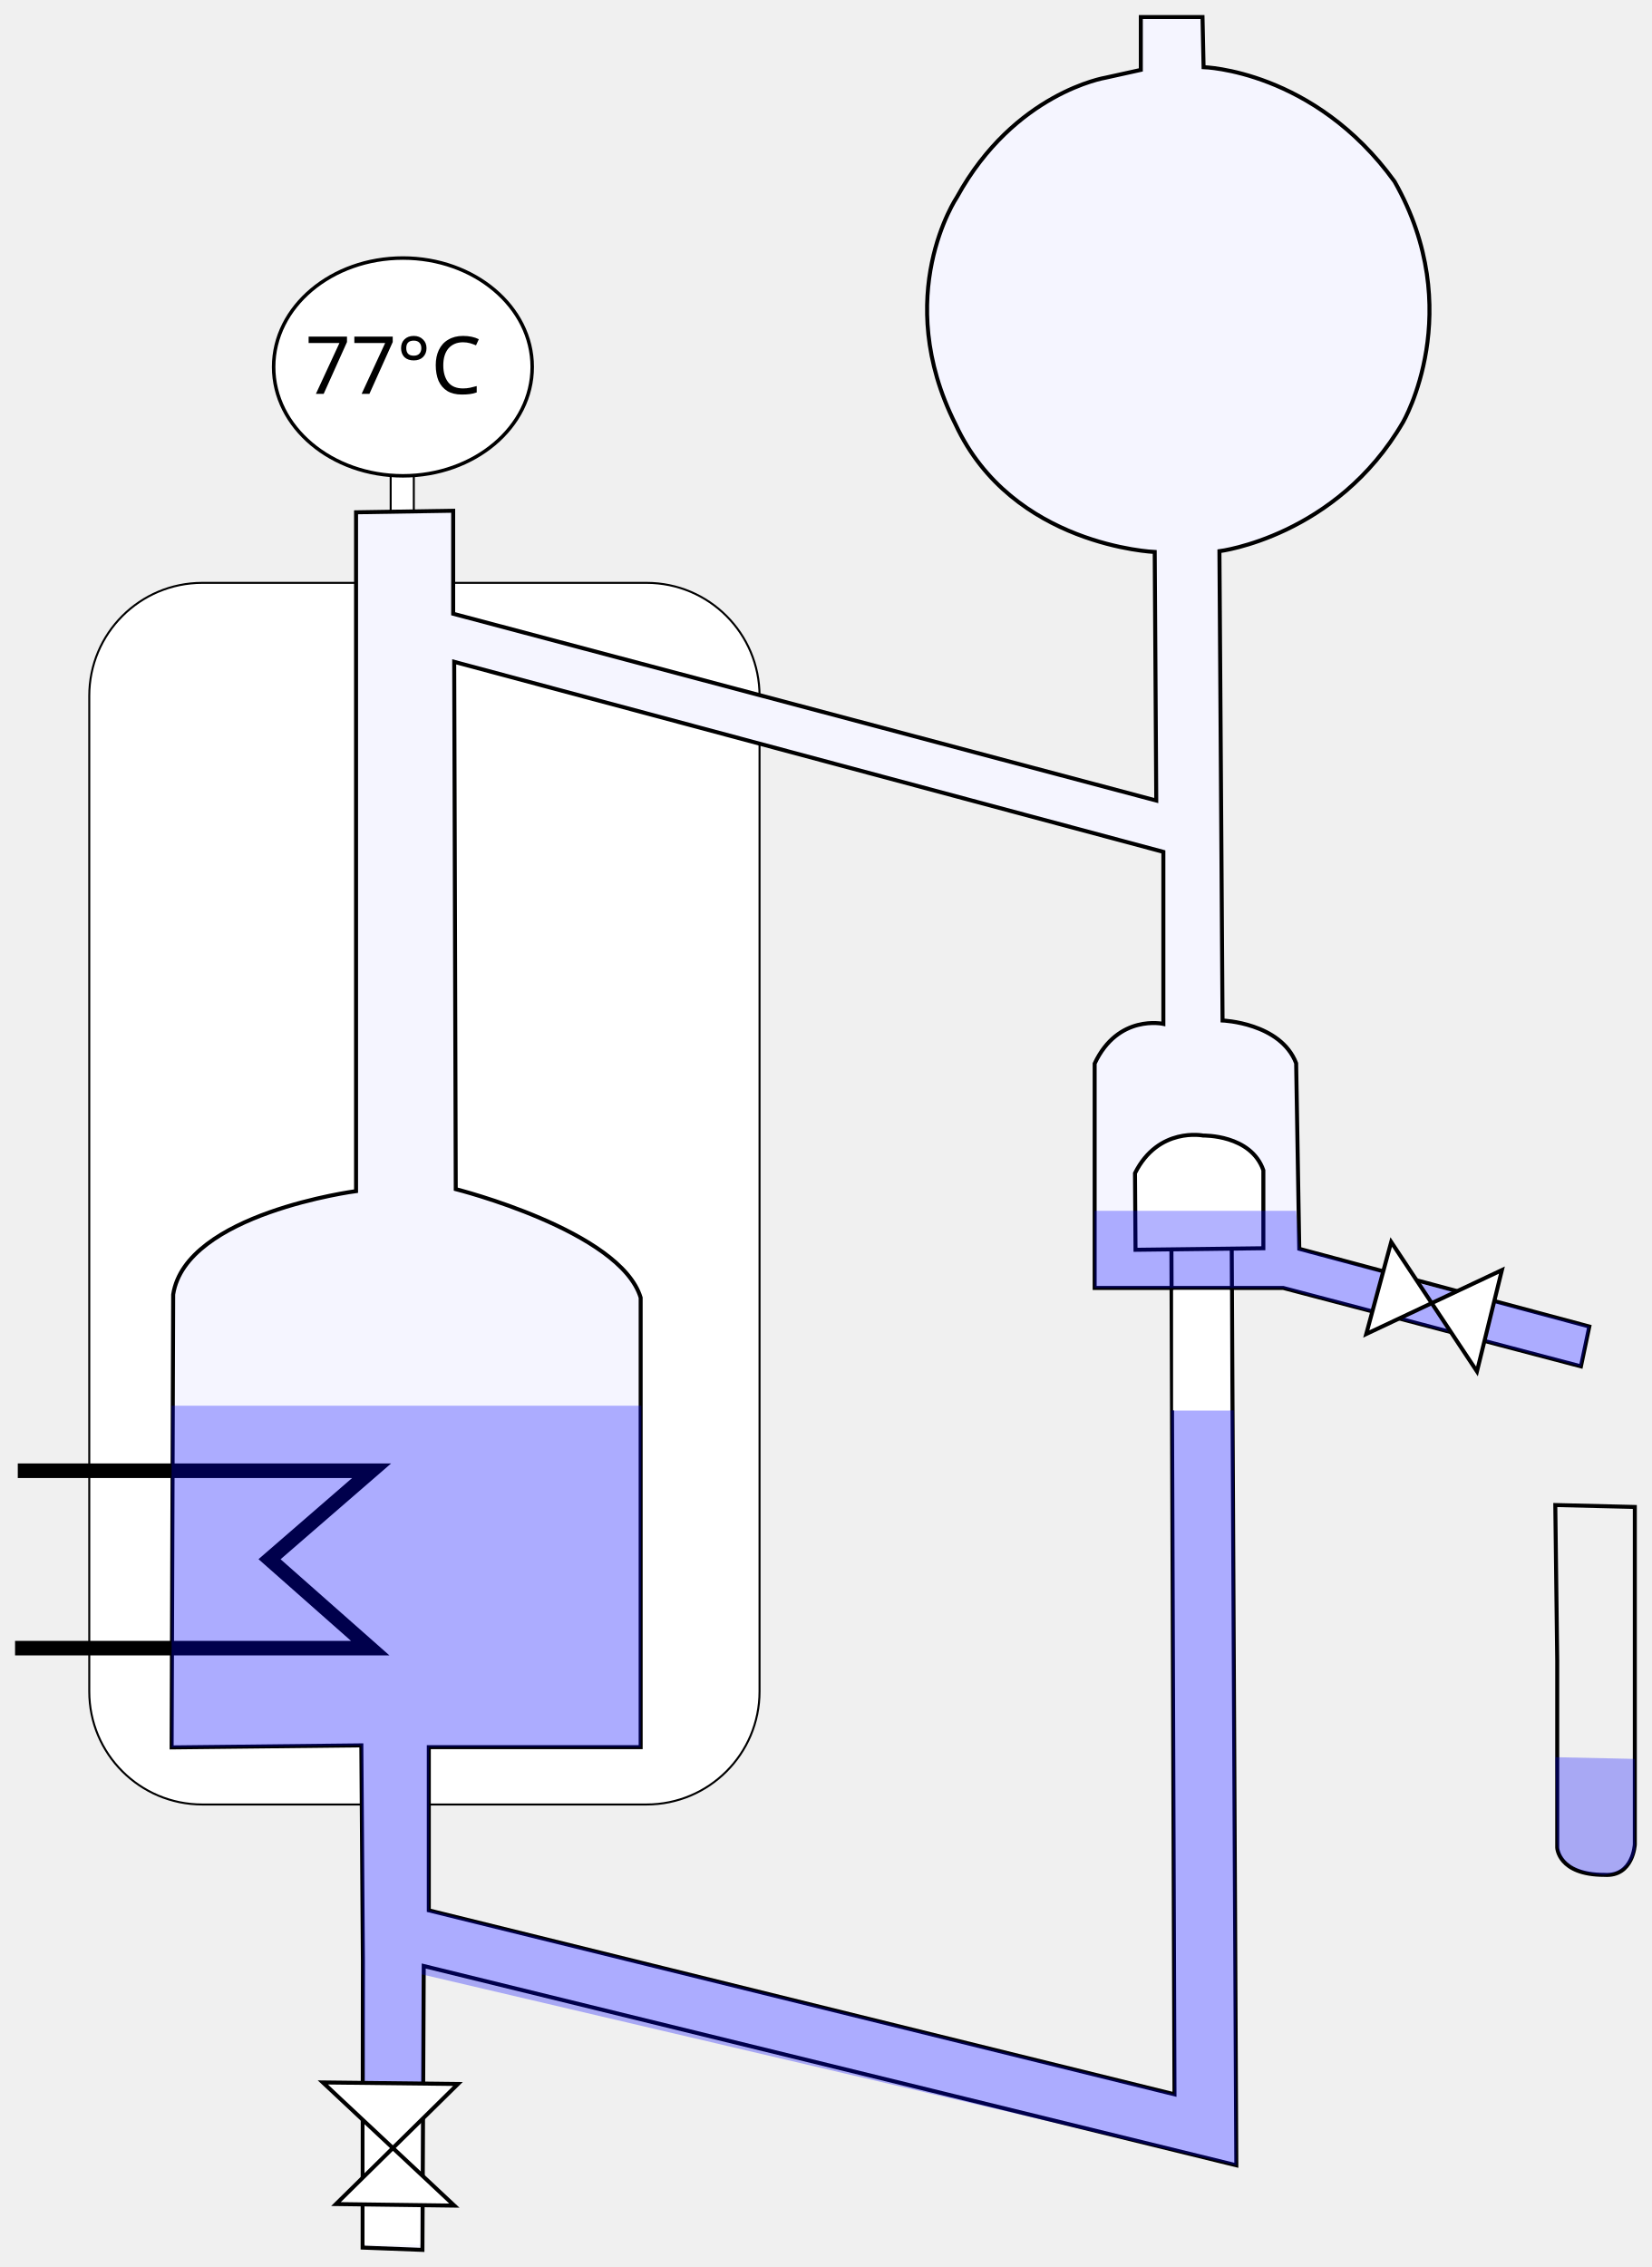
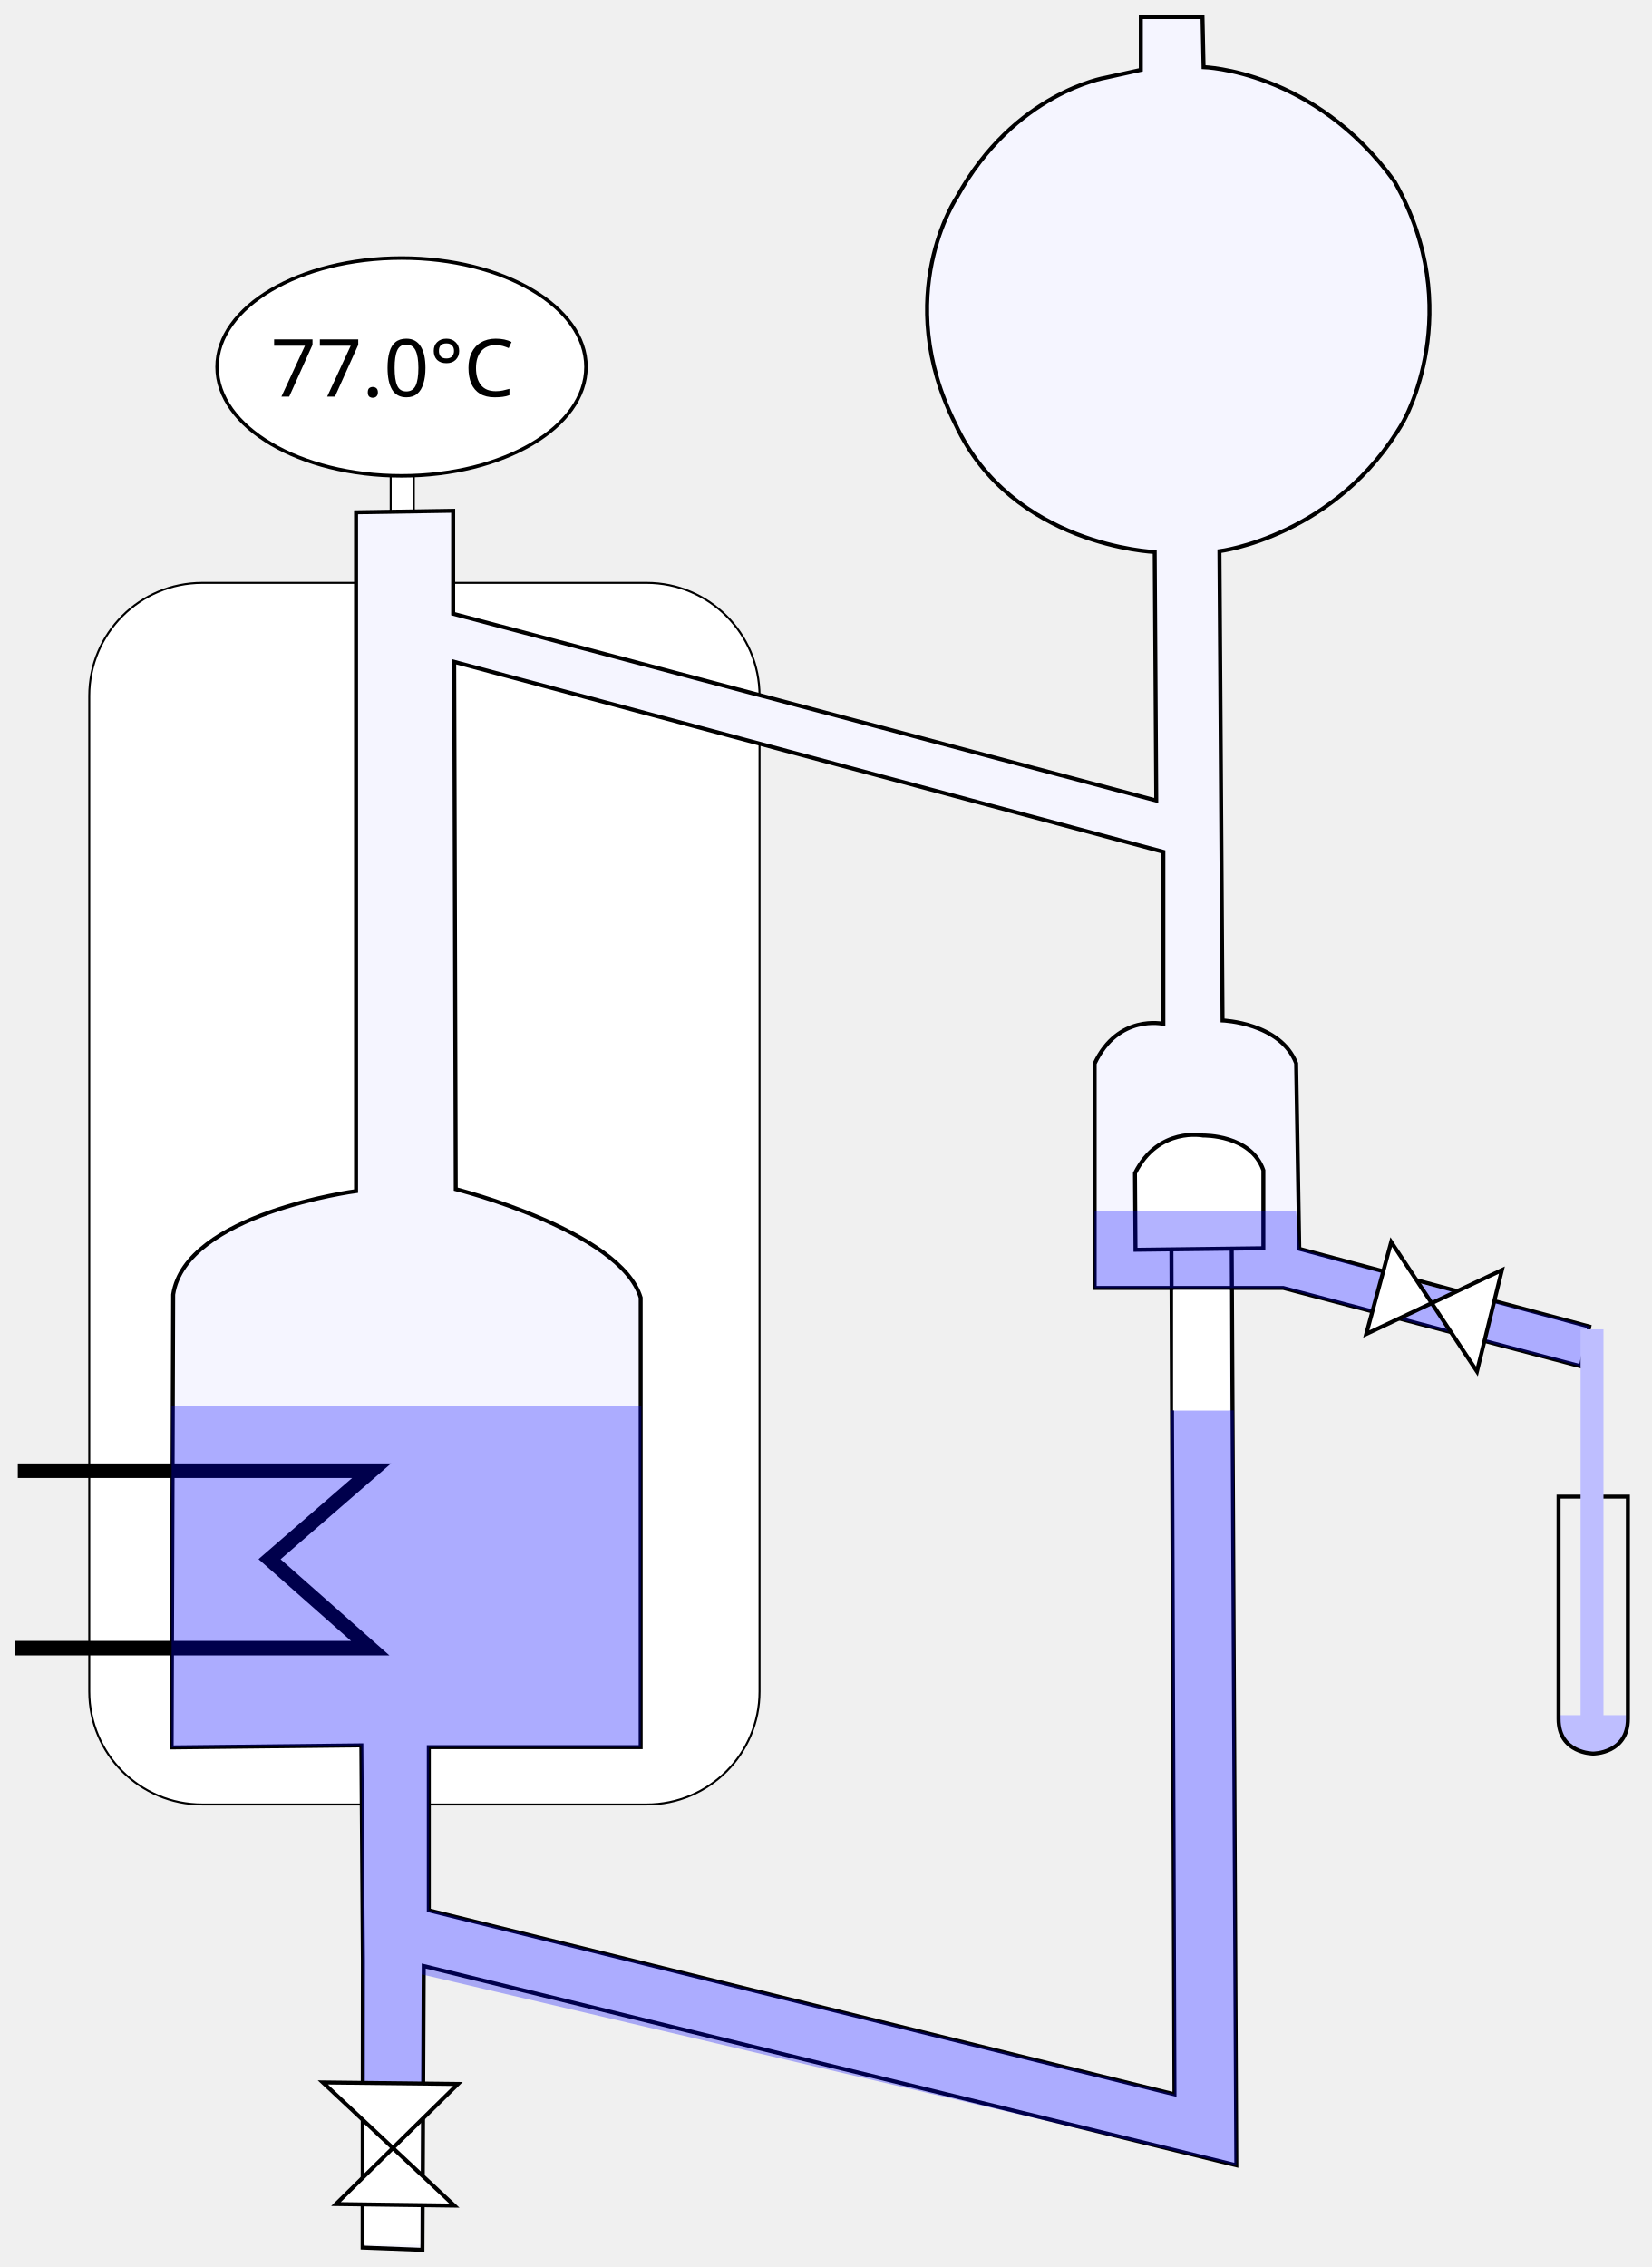
<svg xmlns="http://www.w3.org/2000/svg" id="svg6" version="1.1" viewBox="0 0 109.633 150.44" height="150.44mm" width="109.633mm">
  <defs id="defs2" />
  <g transform="translate(-38.56044,-54.68089)" id="layer1">
    <rect rx="7.5" y="93.36" x="44.485" height="81.068" width="44.485" id="rect823" style="fill:#ffffff;stroke:#000000;stroke-width:0.132" />
    <rect y="79.663" x="64.489" height="8.996" width="1.535" id="rect845" style="fill:#ffffff;stroke:#000000;stroke-width:0.132" />
    <path id="path825" d="m 49.951,170.641 0.103,-30.056 c 0.828,-5.381 12.137,-6.86 12.137,-6.86 V 88.677 l 6.446,-0.103 v 6.835 L 115.3,107.805 115.197,91.311 c 0,0 -9.462,-0.379 -13.216,-8.464 -4.309,-8.559 0.09,-15.085 0.09,-15.085 3.818,-6.942 9.862,-7.925 9.862,-7.925 l 2.342,-0.518 v -3.506 h 4.094 l 0.071,3.325 c 0,0 7.326,0.188 12.675,7.589 4.865,8.581 0.565,15.965 0.565,15.965 -4.423,7.608 -12.188,8.566 -12.188,8.566 l 0.207,31.144 c 0,0 3.85,0.146 4.885,2.836 l 0.207,12.314 19.251,5.158 -0.557,2.644 -19.758,-5.203 h -12.516 v -14.891 c 1.552,-3.311 4.56,-2.633 4.56,-2.633 V 111.212 L 68.705,98.601 68.808,133.593 c 0,0 10.927,2.752 12.272,7.202 v 29.828 H 67.02 v 10.829 l 49.489,12.209 -0.207,-57.176 4.001,-0.103 0.31,61.989 -53.93,-13.224 -0.087,18.838 -3.969,-0.152 0.018,-19.044 -0.103,-14.285 z" style="fill:#f5f5ff;stroke:#000000;stroke-width:0.265px;stroke-linecap:butt;stroke-linejoin:miter;stroke-opacity:1" />
    <path id="path861" d="m 39.741,152.281 h 23.483 l -6.774,5.871 6.681,5.9 H 39.56" style="fill:none;stroke:#000000;stroke-width:0.965px;stroke-linecap:butt;stroke-linejoin:miter;stroke-opacity:1" />
    <rect y="193.586" x="62.755" height="10.054" width="3.677" id="rect859" style="fill:#ffffff;stroke-width:0.132" />
    <path id="path827" d="m 113.923,137.618 8.485,-0.103 v -5.174 c -0.828,-2.38 -3.988,-2.303 -3.988,-2.303 0,0 -2.979,-0.607 -4.532,2.497 z" style="fill:#ffffff;stroke:#000000;stroke-width:0.265px;stroke-linecap:butt;stroke-linejoin:miter;stroke-opacity:1" />
    <path id="path831" d="m 111.212,140.151 v -5.119 h 13.368 l 0.21,2.521 7.345,2.128 -0.964,2.466 -7.444,-1.995 z" style="opacity:0.3;fill:#0000ff;stroke:none;stroke-width:0.265px;stroke-linecap:butt;stroke-linejoin:miter;stroke-opacity:1" />
    <path id="path833" d="m 116.303,148.276 h 4.139 l 0.171,50.094 -54.072,-12.672 0.019,7.888 -3.793,-0.05 -0.122,-8.749 -0.103,-14.285 -12.591,0.139 v -22.675 h 31.172 l -0.042,22.658 h -14.06 v 10.829 l 49.489,12.209 z" style="opacity:0.3;fill:#0000ff;stroke:none;stroke-width:0.265px;stroke-linecap:butt;stroke-linejoin:miter;stroke-opacity:1" />
    <path id="path835" d="m 60.859,200.944 7.856,0.103 -8.729,-8.174 8.967,0.103 z" style="fill:#ffffff;stroke:#000000;stroke-width:0.265px;stroke-linecap:butt;stroke-linejoin:miter;stroke-opacity:1" />
    <path id="path839" d="m 131.172,142.146 12.313,3.208 0.557,-2.644 -11.906,-3.03 z" style="opacity:0.3;fill:#0000ff;stroke:none;stroke-width:0.265px;stroke-linecap:butt;stroke-linejoin:miter;stroke-opacity:1" />
    <path id="path837" d="m 129.237,143.206 1.656,-6.105 5.691,8.588 1.656,-6.726 z" style="fill:#ffffff;stroke:#000000;stroke-width:0.265px;stroke-linecap:butt;stroke-linejoin:miter;stroke-opacity:1" />
-     <path id="path841" d="m 141.911,164.903 v 12.39 c 0,0 0.063,1.806 3.129,1.806 1.916,0.128 2.021,-2.021 2.021,-2.021 v -22.394 l -5.278,-0.128 z" style="fill:none;stroke:#000000;stroke-width:0.265px;stroke-linecap:butt;stroke-linejoin:miter;stroke-opacity:1" />
-     <path id="path843" d="m 141.783,171.29 5.267,0.113 v 5.38 c 0.339,2.1 -2.011,2.317 -2.011,2.317 0,0 -3.151,-0.059 -3.129,-2.317 z" style="opacity:0.3;fill:#0000ff;stroke:none;stroke-width:0.265px;stroke-linecap:butt;stroke-linejoin:miter;stroke-opacity:1" />
-     <ellipse cx="65.302" cy="79.031" rx="8.58" ry="7.226" id="path848" style="fill:#ffffff;stroke:#000000;stroke-width:0.232" />
-     <text id="text852" y="80.816" x="58.808" style="font-style:normal;font-weight:normal;font-size:5.309px;line-height:1.25;font-family:sans-serif;fill:#000000;fill-opacity:1;stroke:none;stroke-width:0.265" xml:space="preserve">
-       <tspan y="80.816" x="58.808" style="stroke-width:0.265" id="tspan850">77°C</tspan>
+     <ellipse cx="65.21" cy="79.031" rx="12.241" ry="7.226" id="path848" style="fill:#ffffff;stroke:#000000;stroke-width:0.232" />
+     <text id="text852" y="80.999" x="56.52" style="font-style:normal;font-weight:normal;font-size:5.309px;line-height:1.25;font-family:sans-serif;fill:#000000;fill-opacity:1;stroke:none;stroke-width:0.265" xml:space="preserve">
+       <tspan y="80.999" x="56.52" style="stroke-width:0.265" id="tspan850">77.0°C</tspan>
    </text>
    <rect y="140.289" x="116.415" height="7.987" width="3.762" id="rect857" style="fill:#ffffff;stroke-width:0.132" />
+     <path id="test-tube-liquid" d="m 142,168.5 h 4.6 v 0.25 c 0,2.3 -2.3,2.3 -2.3,2.3 0,0 -2.3,0 -2.3,-2.3 z" style="fill:#bebeff;stroke:none;stroke-width:0.265px;stroke-linecap:butt;stroke-linejoin:miter;stroke-opacity:1;" />
+     <path style="fill:none;stroke:#000000;stroke-width:0.265px;stroke-linecap:butt;stroke-linejoin:miter;stroke-opacity:1" d="m 142,154 h 4.6 v 14.75 c 0,2.3 -2.3,2.3 -2.3,2.3 0,0 -2.3,0 -2.3,-2.3 z" id="path844" />
+     <rect style="fill:#bebeff;stroke-width:0.132" id="test-tube-pour" width="1.52" height="26.717" x="143.461" y="142.897" />
  </g>
</svg>
